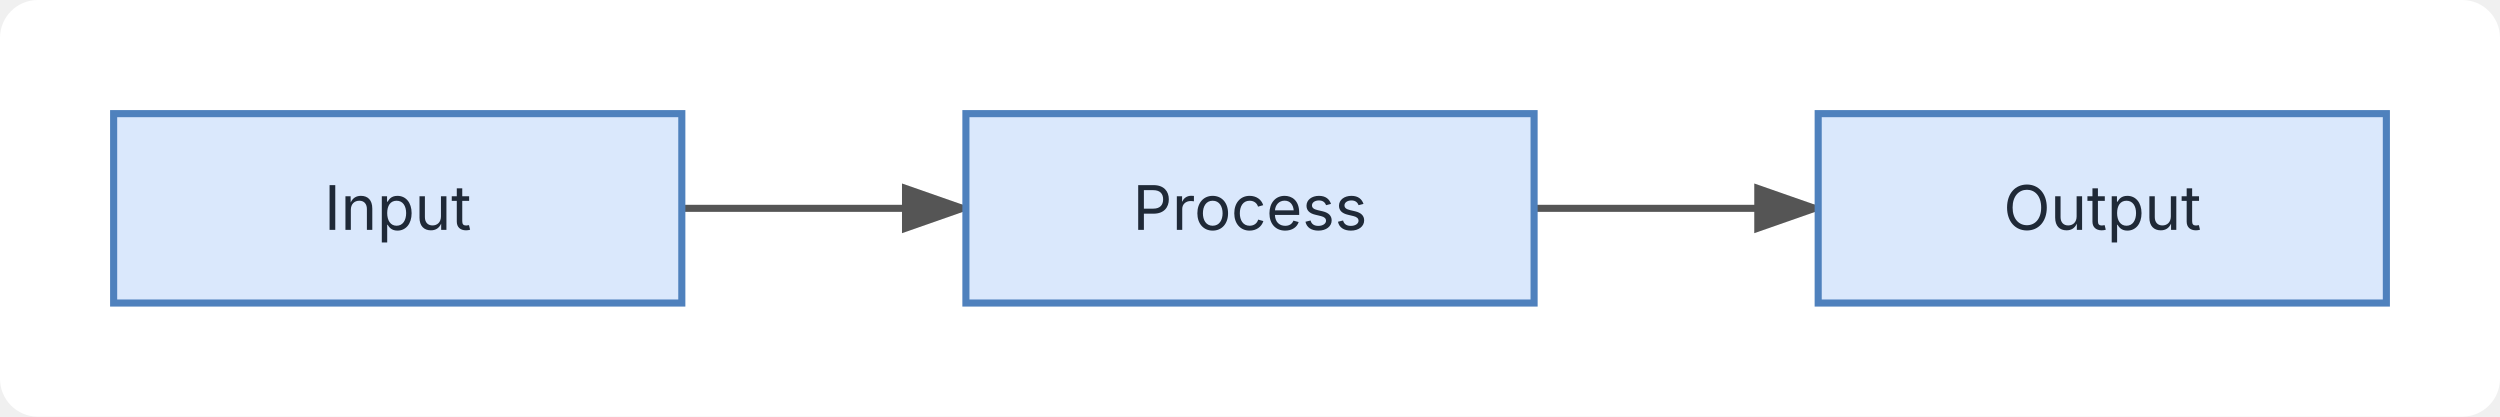
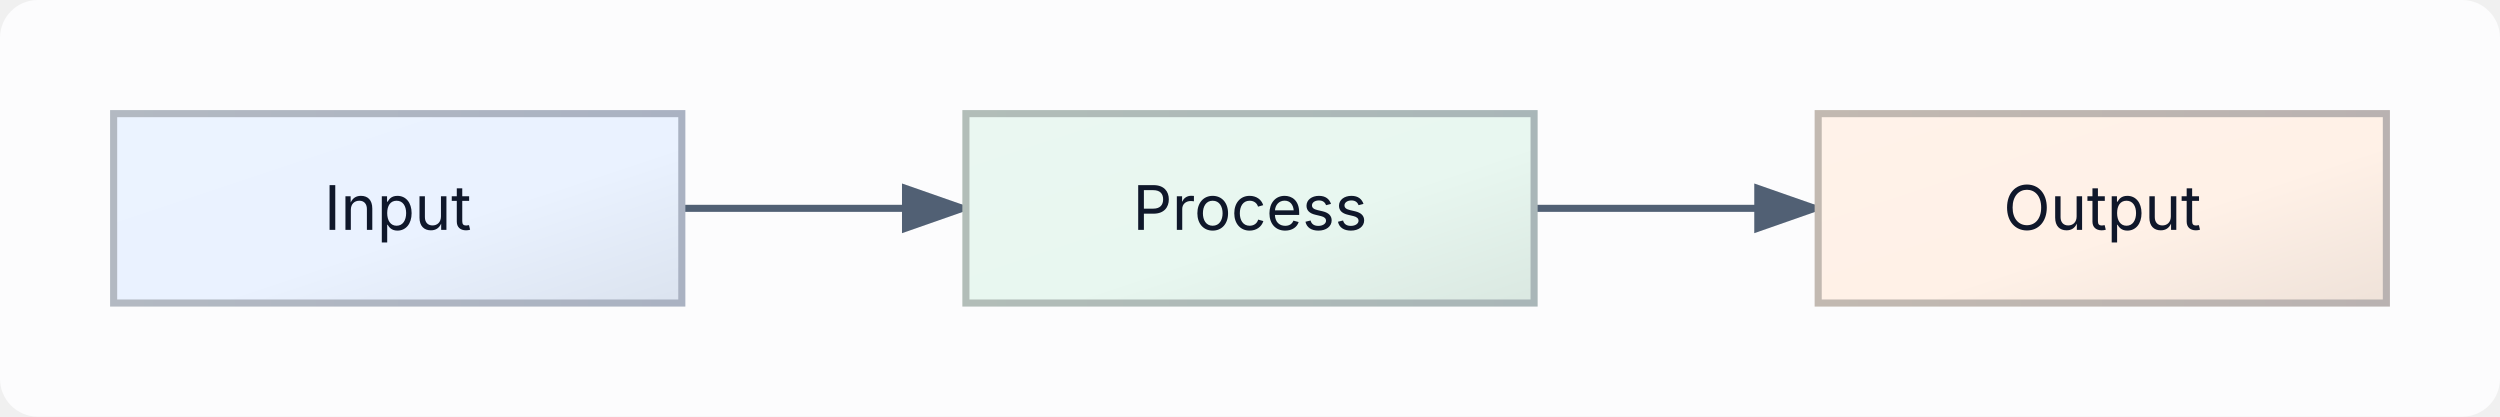
<svg xmlns="http://www.w3.org/2000/svg" width="528.00" height="88.00" viewBox="0 0 528.00 88.00">
  <defs>
    <marker id="arrowhead" markerWidth="10" markerHeight="7" refX="9" refY="3.5" orient="auto">
-       <polygon points="0 0, 10 3.5, 0 7" fill="#555555" />
+       <polygon points="0 0, 10 3.5, 0 7" fill="#516074" />
    </marker>
  </defs>
-   <rect width="528.00" height="88.00" fill="#FFFFFF" rx="8.00" ry="8.00" />
-   <path d="M 144.00,44.00 C 168.00,44.00 180.00,44.00 204.00,44.00" fill="none" stroke="#555555" stroke-width="1.50" marker-end="url(#arrowhead)" />
-   <path d="M 324.00,44.00 C 348.00,44.00 360.00,44.00 384.00,44.00" fill="none" stroke="#555555" stroke-width="1.50" marker-end="url(#arrowhead)" />
+   <rect width="528.00" height="88.00" fill="#FCFCFD" rx="8.00" ry="8.00" />
+   <path d="M 144.00,44.00 C 168.00,44.00 180.00,44.00 204.00,44.00" fill="none" stroke="#516074" stroke-width="1.50" marker-end="url(#arrowhead)" />
+   <path d="M 324.00,44.00 C 348.00,44.00 360.00,44.00 384.00,44.00" fill="none" stroke="#516074" stroke-width="1.50" marker-end="url(#arrowhead)" />
  <g transform="translate(24.00,24.00)">
-     <rect width="120.00" height="40.00" rx="0" ry="0" fill="#DAE8FC" stroke="#4F81BD" stroke-width="1.50" />
-     <text x="60.00" y="24.55" text-anchor="middle" font-family="&quot;Segoe UI&quot;, Inter, Arial, sans-serif" font-size="13.00" fill="#1F2937">Input</text>
+     <defs>
+       <linearGradient id="node-0-fill-gradient" x1="0%" y1="0%" x2="100%" y2="100%">
+         <stop offset="0%" stop-color="#EBF3FF" />
+         <stop offset="58%" stop-color="#EAF2FF" />
+         <stop offset="100%" stop-color="#DBE3EF" />
+       </linearGradient>
+       <linearGradient id="node-0-stroke-gradient" x1="0%" y1="0%" x2="100%" y2="0%">
+         <stop offset="0%" stop-color="#B3B9C2" />
+         <stop offset="100%" stop-color="#AAB2C2" />
+       </linearGradient>
+     </defs>
+     <rect width="120.00" height="40.00" rx="0" ry="0" fill="url(#node-0-fill-gradient)" stroke="url(#node-0-stroke-gradient)" stroke-width="1.50" />
+     <text x="60.00" y="24.55" text-anchor="middle" font-family="&quot;Segoe UI&quot;, Inter, Arial, sans-serif" font-size="13.00" fill="#0F172A">Input</text>
  </g>
  <g transform="translate(204.00,24.00)">
-     <rect width="120.00" height="40.00" rx="0" ry="0" fill="#DAE8FC" stroke="#4F81BD" stroke-width="1.50" />
-     <text x="60.00" y="24.55" text-anchor="middle" font-family="&quot;Segoe UI&quot;, Inter, Arial, sans-serif" font-size="13.00" fill="#1F2937">Process</text>
+     <defs>
+       <linearGradient id="node-1-fill-gradient" x1="0%" y1="0%" x2="100%" y2="100%">
+         <stop offset="0%" stop-color="#EAF7F1" />
+         <stop offset="58%" stop-color="#E8F7F0" />
+         <stop offset="100%" stop-color="#DAE8E1" />
+       </linearGradient>
+       <linearGradient id="node-1-stroke-gradient" x1="0%" y1="0%" x2="100%" y2="0%">
+         <stop offset="0%" stop-color="#B2BDB8" />
+         <stop offset="100%" stop-color="#A9B6B8" />
+       </linearGradient>
+     </defs>
+     <rect width="120.00" height="40.00" rx="0" ry="0" fill="url(#node-1-fill-gradient)" stroke="url(#node-1-stroke-gradient)" stroke-width="1.50" />
+     <text x="60.00" y="24.55" text-anchor="middle" font-family="&quot;Segoe UI&quot;, Inter, Arial, sans-serif" font-size="13.00" fill="#0F172A">Process</text>
  </g>
  <g transform="translate(384.00,24.00)">
-     <rect width="120.00" height="40.00" rx="0" ry="0" fill="#DAE8FC" stroke="#4F81BD" stroke-width="1.50" />
-     <text x="60.00" y="24.55" text-anchor="middle" font-family="&quot;Segoe UI&quot;, Inter, Arial, sans-serif" font-size="13.00" fill="#1F2937">Output</text>
+     <defs>
+       <linearGradient id="node-2-fill-gradient" x1="0%" y1="0%" x2="100%" y2="100%">
+         <stop offset="0%" stop-color="#FFF2E9" />
+         <stop offset="58%" stop-color="#FFF1E7" />
+         <stop offset="100%" stop-color="#EFE2D9" />
+       </linearGradient>
+       <linearGradient id="node-2-stroke-gradient" x1="0%" y1="0%" x2="100%" y2="0%">
+         <stop offset="0%" stop-color="#C2B9B1" />
+         <stop offset="100%" stop-color="#B9B2B1" />
+       </linearGradient>
+     </defs>
+     <rect width="120.00" height="40.00" rx="0" ry="0" fill="url(#node-2-fill-gradient)" stroke="url(#node-2-stroke-gradient)" stroke-width="1.50" />
+     <text x="60.00" y="24.55" text-anchor="middle" font-family="&quot;Segoe UI&quot;, Inter, Arial, sans-serif" font-size="13.00" fill="#0F172A">Output</text>
  </g>
</svg>
